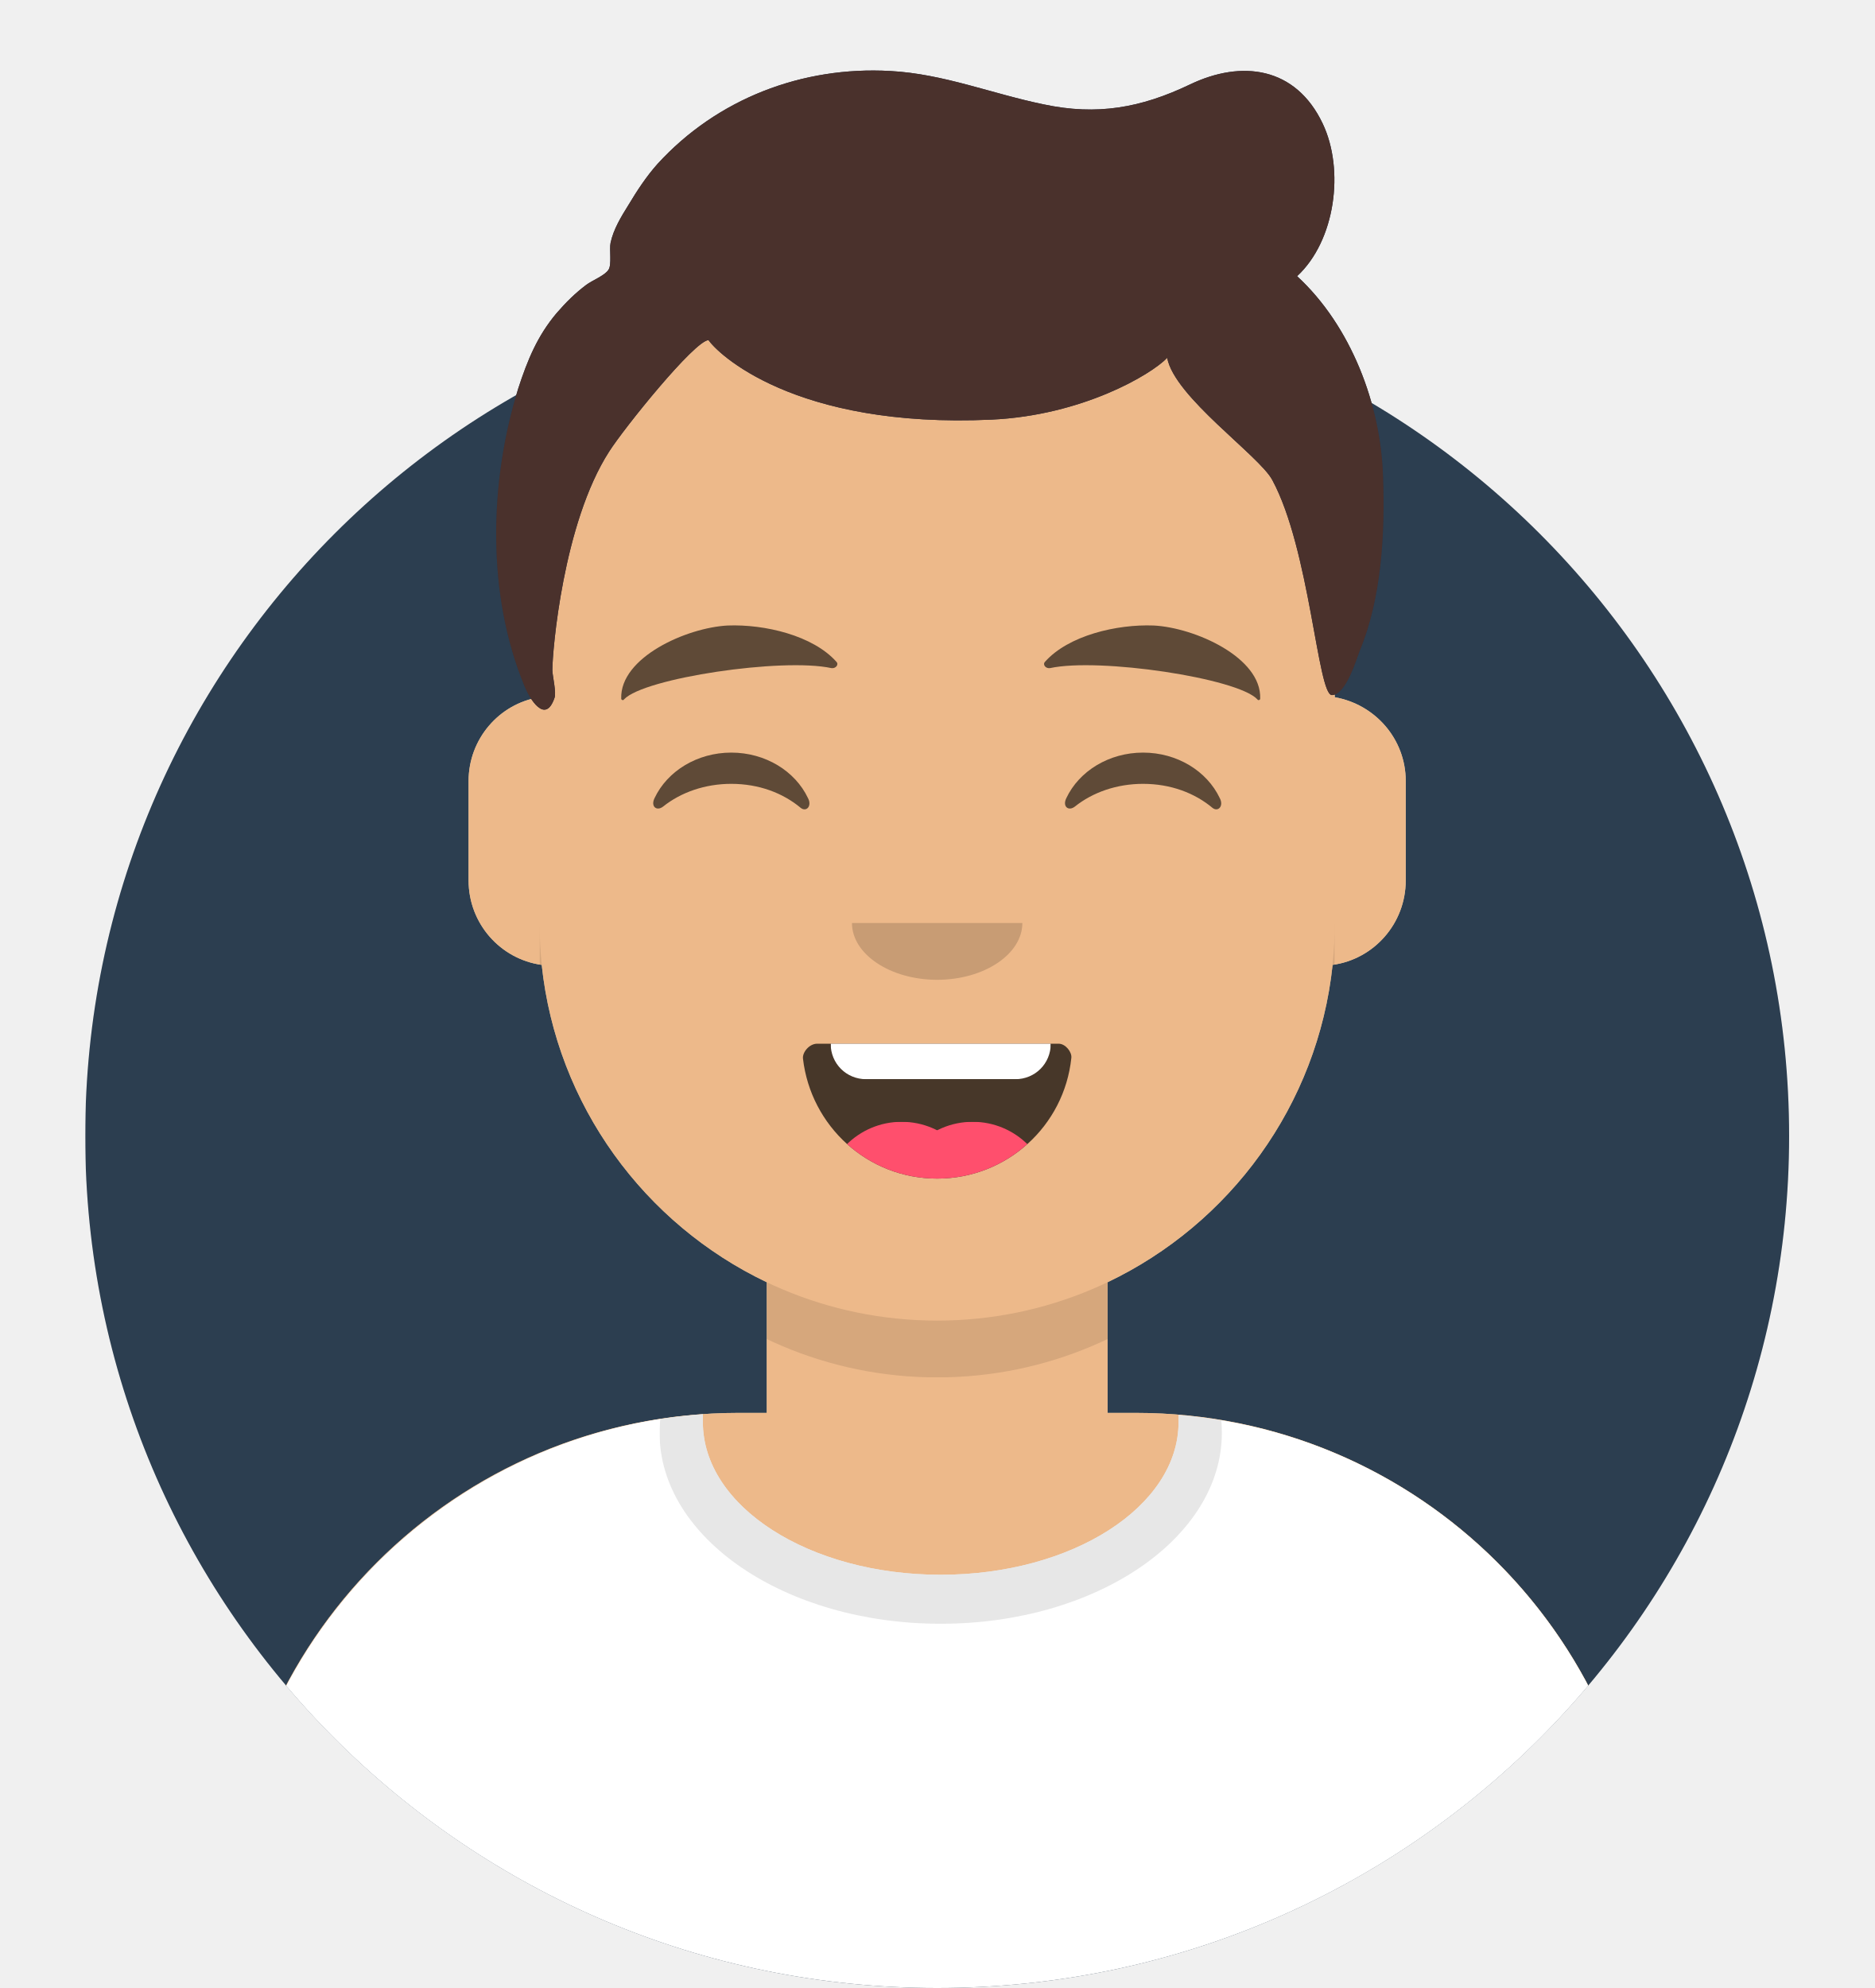
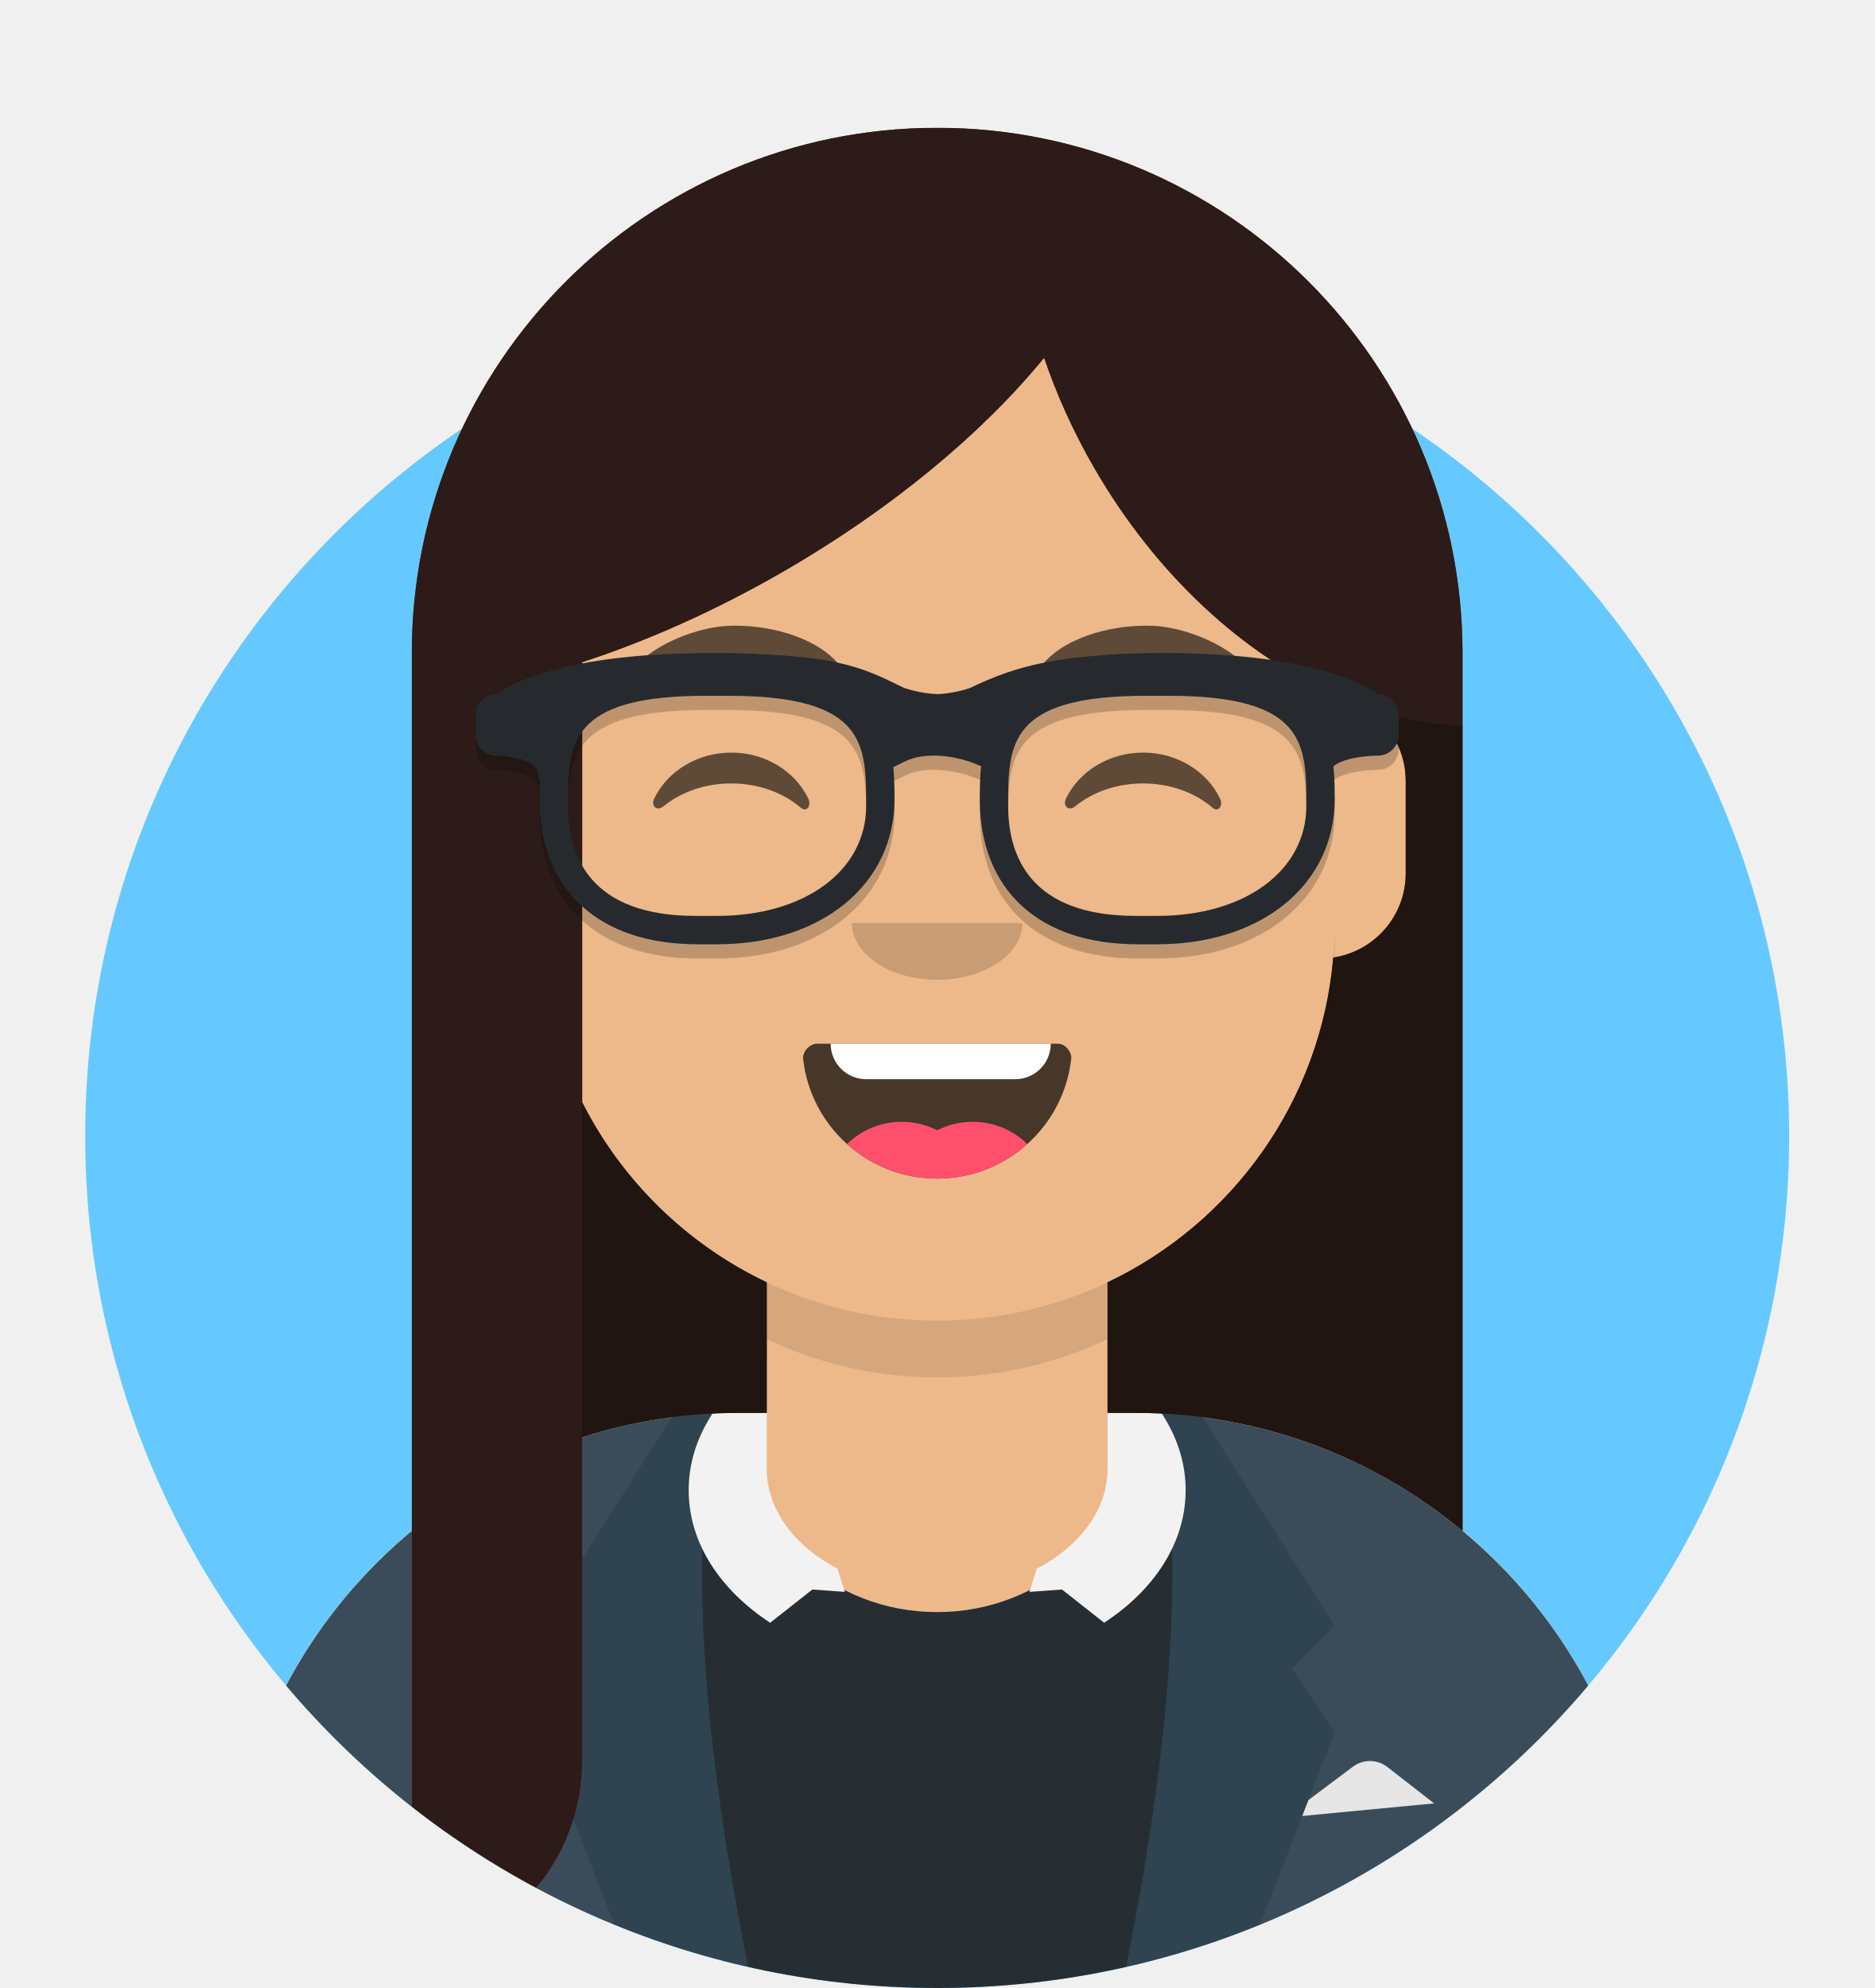
- <svg xmlns="http://www.w3.org/2000/svg" version="1.1" id="Layer_1" x="0px" y="0px" viewBox="0 0 264 280" style="enable-background:new 0 0 264 280;" xml:space="preserve">
-   <style type="text/css">
- 	.st0{fill-rule:evenodd;clip-rule:evenodd;fill:#E6E6E6;}
- 	.st1{filter:url(#Adobe_OpacityMaskFilter);}
- 	.st2{fill-rule:evenodd;clip-rule:evenodd;fill:#FFFFFF;}
- 	.st3{mask:url(#mask-2_1_);}
- 	.st4{fill-rule:evenodd;clip-rule:evenodd;fill:#2C3E50;}
- 	.st5{filter:url(#Adobe_OpacityMaskFilter_1_);}
- 	.st6{mask:url(#mask-4_1_);}
- 	.st7{fill-rule:evenodd;clip-rule:evenodd;fill:#D0C6AC;}
- 	.st8{filter:url(#Adobe_OpacityMaskFilter_2_);}
- 	.st9{mask:url(#mask-6_1_);}
- 	.st10{fill-rule:evenodd;clip-rule:evenodd;fill:#EDB98A;}
- 	.st11{filter:url(#Adobe_OpacityMaskFilter_3_);}
- 	.st12{mask:url(#mask-6_2_);fill-rule:evenodd;clip-rule:evenodd;fill-opacity:0.1;}
- 	.st13{filter:url(#Adobe_OpacityMaskFilter_4_);}
- 	.st14{mask:url(#react-mask-952_1_);}
- 	.st15{filter:url(#Adobe_OpacityMaskFilter_5_);}
- 	.st16{opacity:0.6;mask:url(#react-mask-952_2_);}
- 	.st17{fill-rule:evenodd;clip-rule:evenodd;fill-opacity:0.16;}
- 	.st18{fill-rule:evenodd;clip-rule:evenodd;fill-opacity:0.7;}
- 	.st19{filter:url(#Adobe_OpacityMaskFilter_6_);}
- 	.st20{mask:url(#react-mask-934_1_);fill-rule:evenodd;clip-rule:evenodd;fill:#FFFFFF;}
- 	.st21{filter:url(#Adobe_OpacityMaskFilter_7_);}
- 	.st22{mask:url(#react-mask-934_2_);}
- 	.st23{fill-rule:evenodd;clip-rule:evenodd;fill:#FF4F6D;}
- 	.st24{fill-rule:evenodd;clip-rule:evenodd;fill-opacity:0.6;}
- 	.st25{filter:url(#Adobe_OpacityMaskFilter_8_);}
- 	.st26{mask:url(#react-mask-925_1_);}
- 	.st27{fill-rule:evenodd;clip-rule:evenodd;fill:#28354B;}
- 	.st28{filter:url(#Adobe_OpacityMaskFilter_9_);}
- 	.st29{mask:url(#react-mask-924_1_);}
- 	.st30{fill-rule:evenodd;clip-rule:evenodd;fill:#4A312C;}
- </style>
-   <g>
-     <g transform="translate(-825, -1100)">
+ <svg xmlns="http://www.w3.org/2000/svg" xmlns:xlink="http://www.w3.org/1999/xlink" width="264px" height="280px" viewBox="0 0 264 280" version="1.1">
+   <defs>
+     <circle id="react-path-1" cx="120" cy="120" r="120" />
+     <path d="M12,160 C12,226.274 65.726,280 132,280 C198.274,280 252,226.274 252,160 L264,160 L264,-1.42108547e-14 L-3.19744231e-14,-1.42108547e-14 L-3.19744231e-14,160 L12,160 Z" id="react-path-2" />
+     <path d="M124,144.611 L124,163 L128,163 L128,163 C167.765,163 200,195.235 200,235 L200,244 L0,244 L0,235 C-4.86974701e-15,195.235 32.235,163 72,163 L72,163 L76,163 L76,144.611 C58.763,136.422 46.372,119.687 44.305,99.881 C38.48,99.058 34,94.052 34,88 L34,74 C34,68.054 38.325,63.118 44,62.166 L44,56 L44,56 C44,25.072 69.072,5.68137151e-15 100,0 L100,0 L100,0 C130.928,-5.68137151e-15 156,25.072 156,56 L156,62.166 C161.675,63.118 166,68.054 166,74 L166,88 C166,94.052 161.52,99.058 155.695,99.881 C153.628,119.687 141.237,136.422 124,144.611 Z" id="react-path-3" />
+   </defs>
+   <g id="Avataaar" stroke="none" stroke-width="1" fill="none" fill-rule="evenodd">
+     <g transform="translate(-825, -1100)" id="Avataaar/Circle">
      <g transform="translate(825, 1100)">
-         <g id="Circle" transform="translate(12, 40)">
-           <g id="Circle-Background">
-             <circle class="st0" cx="120" cy="120" r="120" />
-           </g>
-           <defs>
-             <filter id="Adobe_OpacityMaskFilter" filterUnits="userSpaceOnUse" x="0" y="0" width="240" height="240">
-               <feColorMatrix type="matrix" values="1 0 0 0 0  0 1 0 0 0  0 0 1 0 0  0 0 0 1 0" />
-             </filter>
-           </defs>
-           <mask maskUnits="userSpaceOnUse" x="0" y="0" width="240" height="240" id="mask-2_1_">
-             <g class="st1">
-               <circle id="path-1_1_" class="st2" cx="120" cy="120" r="120" />
-             </g>
+         <g id="Circle" stroke-width="1" fill-rule="evenodd" transform="translate(12, 40)">
+           <mask id="react-mask-4" fill="white">
+             <use xlink:href="#react-path-1" />
          </mask>
-           <g class="st3">
-             <rect class="st4" width="240" height="240" />
+           <use id="Circle-Background" fill="#E6E6E6" xlink:href="#react-path-1" />
+           <g id="Color/Palette/Blue-01" mask="url(#react-mask-4)" fill="#65C9FF">
+             <rect id="🖍Color" x="0" y="0" width="240" height="240" />
          </g>
        </g>
-         <g id="Mask">
- 			</g>
-         <defs>
-           <filter id="Adobe_OpacityMaskFilter_1_" filterUnits="userSpaceOnUse" x="-1" y="0" width="265" height="280">
-             <feColorMatrix type="matrix" values="1 0 0 0 0  0 1 0 0 0  0 0 1 0 0  0 0 0 1 0" />
-           </filter>
-         </defs>
-         <mask maskUnits="userSpaceOnUse" x="-1" y="0" width="265" height="280" id="mask-4_1_">
-           <g class="st5">
-             <path id="path-3_1_" class="st2" d="M12,160c0,66.3,53.7,120,120,120s120-53.7,120-120h12V0H0v160H12z" />
-           </g>
+         <mask id="react-mask-5" fill="white">
+           <use xlink:href="#react-path-2" />
        </mask>
-         <g id="Avataaar" class="st6">
+         <g id="Mask" />
+         <g id="Avataaar" stroke-width="1" fill-rule="evenodd" mask="url(#react-mask-5)">
          <g id="Body" transform="translate(32, 36)">
-             <g>
-               <path class="st7" d="M124,144.6V163h4l0,0c39.8,0,72,32.2,72,72v9H0v-9c0-39.8,32.2-72,72-72l0,0h4v-18.4        c-17.2-8.2-29.6-24.9-31.7-44.7C38.5,99.1,34,94.1,34,88V74c0-5.9,4.3-10.9,10-11.8V56l0,0c0-30.9,25.1-56,56-56l0,0l0,0        c30.9,0,56,25.1,56,56v6.2c5.7,1,10,5.9,10,11.8v14c0,6.1-4.5,11.1-10.3,11.9C153.6,119.7,141.2,136.4,124,144.6z" />
-             </g>
-             <defs>
-               <filter id="Adobe_OpacityMaskFilter_2_" filterUnits="userSpaceOnUse" x="-32" y="0" width="264" height="244">
-                 <feColorMatrix type="matrix" values="1 0 0 0 0  0 1 0 0 0  0 0 1 0 0  0 0 0 1 0" />
-               </filter>
-             </defs>
-             <mask maskUnits="userSpaceOnUse" x="-32" y="0" width="264" height="244" id="mask-6_1_">
-               <g class="st8">
-                 <path id="path-5_1_" class="st2" d="M124,144.6V163h4l0,0c39.8,0,72,32.2,72,72v9H0v-9c0-39.8,32.2-72,72-72l0,0h4v-18.4         c-17.2-8.2-29.6-24.9-31.7-44.7C38.5,99.1,34,94.1,34,88V74c0-5.9,4.3-10.9,10-11.8V56l0,0c0-30.9,25.1-56,56-56l0,0l0,0         c30.9,0,56,25.1,56,56v6.2c5.7,1,10,5.9,10,11.8v14c0,6.1-4.5,11.1-10.3,11.9C153.6,119.7,141.2,136.4,124,144.6z" />
-               </g>
+             <mask id="react-mask-6" fill="white">
+               <use xlink:href="#react-path-3" />
            </mask>
-             <g class="st9">
-               <g id="Color" transform="translate(-32, 0)">
-                 <rect class="st10" width="264" height="244" />
+             <use fill="#D0C6AC" xlink:href="#react-path-3" />
+             <g id="Skin/👶🏽-03-Brown" mask="url(#react-mask-6)" fill="#EDB98A">
+               <g transform="translate(0, 0)" id="Color">
+                 <rect x="0" y="0" width="264" height="280" />
              </g>
            </g>
+             <path d="M156,79 L156,102 C156,132.928 130.928,158 100,158 C69.072,158 44,132.928 44,102 L44,79 L44,94 C44,124.928 69.072,150 100,150 C130.928,150 156,124.928 156,94 L156,79 Z" id="Neck-Shadow" fill-opacity="0.1" fill="#000000" mask="url(#react-mask-6)" />
+           </g>
+           <g id="Clothing/Blazer-+-Sweater" transform="translate(0, 170)">
            <defs>
-               <filter id="Adobe_OpacityMaskFilter_3_" filterUnits="userSpaceOnUse" x="44" y="79" width="112" height="79">
-                 <feColorMatrix type="matrix" values="1 0 0 0 0  0 1 0 0 0  0 0 1 0 0  0 0 0 1 0" />
-               </filter>
+               <path d="M105.192,29.052 L104,29.052 L104,29.052 C64.235,29.052 32,61.287 32,101.052 L32,110 L232,110 L232,101.052 C232,61.287 199.765,29.052 160,29.052 L160,29.052 L158.808,29.052 C158.935,30.035 159,31.036 159,32.052 C159,45.859 146.912,57.052 132,57.052 C117.088,57.052 105,45.859 105,32.052 C105,31.036 105.065,30.035 105.192,29.052 Z" id="react-path-89" />
            </defs>
-             <mask maskUnits="userSpaceOnUse" x="44" y="79" width="112" height="79" id="mask-6_2_">
-               <g class="st11">
-                 <path id="path-5_2_" class="st2" d="M124,144.6V163h4l0,0c39.8,0,72,32.2,72,72v9H0v-9c0-39.8,32.2-72,72-72l0,0h4v-18.4         c-17.2-8.2-29.6-24.9-31.7-44.7C38.5,99.1,34,94.1,34,88V74c0-5.9,4.3-10.9,10-11.8V56l0,0c0-30.9,25.1-56,56-56l0,0l0,0         c30.9,0,56,25.1,56,56v6.2c5.7,1,10,5.9,10,11.8v14c0,6.1-4.5,11.1-10.3,11.9C153.6,119.7,141.2,136.4,124,144.6z" />
-               </g>
+             <mask id="react-mask-90" fill="white">
+               <use xlink:href="#react-path-89" />
            </mask>
-             <path id="Neck-Shadow" class="st12" d="M156,79v23c0,30.9-25.1,56-56,56s-56-25.1-56-56V79v15c0,30.9,25.1,56,56,56       s56-25.1,56-56V79z" />
+             <use id="Clothes" fill="#E6E6E6" fill-rule="evenodd" xlink:href="#react-path-89" />
+             <g id="Color/Palette/Black" mask="url(#react-mask-90)" fill-rule="evenodd" fill="#262E33">
+               <rect id="🖍Color" x="0" y="0" width="264" height="110" />
+             </g>
+             <g id="Blazer" stroke-width="1" fill-rule="evenodd" transform="translate(32, 28)">
+               <path d="M68.785,1.122 C30.512,2.804 1.24427139e-14,34.365 0,73.052 L0,82 L69.362,82 C65.961,69.92 64,55.709 64,40.5 C64,26.173 65.74,12.731 68.785,1.122 Z M131.638,82 L200,82 L200,73.052 C200,34.707 170.025,3.363 132.229,1.174 C135.265,12.771 137,26.194 137,40.5 C137,55.709 135.039,69.92 131.638,82 Z" id="Saco" fill="#3A4C5A" />
+               <path d="M149,58 L158.556,50.833 L158.556,50.833 C159.999,49.751 161.988,49.768 163.412,50.876 L170,56 L149,58 Z" id="Pocket-hanky" fill="#E6E6E6" />
+               <path d="M69,1.13686838e-13 C65,19.333 66.667,46.667 74,82 L58,82 L44,46 L50,37 L44,31 L63,1 C65.028,0.369 67.028,0.036 69,1.13686838e-13 Z" id="Wing" fill="#2F4351" />
+               <path d="M151,1.13686838e-13 C147,19.333 148.667,46.667 156,82 L140,82 L126,46 L132,37 L126,31 L145,1 C147.028,0.369 149.028,0.036 151,1.13686838e-13 Z" id="Wing" fill="#2F4351" transform="translate(141, 41) scale(-1, 1) translate(-141, -41) " />
+             </g>
+             <path d="M156,21.539 C162.772,26.136 167,32.656 167,39.888 C167,47.289 162.572,53.945 155.52,58.556 L149.579,53.876 L145,54.208 L146,51.057 L145.922,50.996 C152.022,47.853 156,42.7 156,36.877 L156,21.539 Z M108,21.539 C101.228,26.136 97,32.656 97,39.888 C97,47.289 101.428,53.945 108.48,58.556 L114.421,53.876 L119,54.208 L118,51.057 L118.078,50.996 C111.978,47.853 108,42.7 108,36.877 L108,21.539 Z" id="Collar" fill="#F2F2F2" fill-rule="evenodd" />
          </g>
-           <g transform="translate(0, 170)">
-             <g id="Clothes">
-               <path class="st0" d="M166,29.3c37,3,66,34,66,71.8v8.9H32v-8.9C32,63,61.6,31.8,99,29.2c0,0.4,0,0.7,0,1.1        c0,11.9,15,21.5,33.5,21.5S166,42.2,166,30.3C166,30,166,29.6,166,29.3z" />
-             </g>
-             <defs>
-               <filter id="Adobe_OpacityMaskFilter_4_" filterUnits="userSpaceOnUse" x="0" y="0" width="264" height="110">
-                 <feColorMatrix type="matrix" values="1 0 0 0 0  0 1 0 0 0  0 0 1 0 0  0 0 0 1 0" />
-               </filter>
-             </defs>
-             <mask maskUnits="userSpaceOnUse" x="0" y="0" width="264" height="110" id="react-mask-952_1_">
-               <g class="st13">
-                 <path id="react-path-951_1_" class="st2" d="M166,29.3c37,3,66,34,66,71.8v8.9H32v-8.9C32,63,61.6,31.8,99,29.2         c0,0.4,0,0.7,0,1.1c0,11.9,15,21.5,33.5,21.5S166,42.2,166,30.3C166,30,166,29.6,166,29.3z" />
-               </g>
-             </mask>
-             <g class="st14">
-               <rect class="st2" width="264" height="110" />
-             </g>
-             <defs>
-               <filter id="Adobe_OpacityMaskFilter_5_" filterUnits="userSpaceOnUse" x="92.9" y="4.9" width="79.3" height="53.8">
-                 <feColorMatrix type="matrix" values="1 0 0 0 0  0 1 0 0 0  0 0 1 0 0  0 0 0 1 0" />
-               </filter>
-             </defs>
-             <mask maskUnits="userSpaceOnUse" x="92.9" y="4.9" width="79.3" height="53.8" id="react-mask-952_2_">
-               <g class="st15">
-                 <path id="react-path-951_2_" class="st2" d="M166,29.3c37,3,66,34,66,71.8v8.9H32v-8.9C32,63,61.6,31.8,99,29.2         c0,0.4,0,0.7,0,1.1c0,11.9,15,21.5,33.5,21.5S166,42.2,166,30.3C166,30,166,29.6,166,29.3z" />
-               </g>
-             </mask>
-             <g id="Shadowy" class="st16">
-               <g transform="translate(92, 4)">
-                 <ellipse class="st17" cx="40.5" cy="27.8" rx="39.6" ry="26.9" />
-               </g>
-             </g>
-           </g>
-           <g id="Face" transform="translate(76, 82)">
-             <g transform="translate(2, 52)">
-               <g id="Mouth">
-                 <path class="st18" d="M35.1,15.1C36.2,24.6,44.2,32,54,32c9.8,0,17.9-7.4,18.9-17c0.1-0.8-0.8-2-1.8-2c-14.9,0-26.3,0-34,0         C36,13,35,14.2,35.1,15.1z" />
-               </g>
+           <g id="Face" transform="translate(76, 82)" fill="#000000">
+             <g id="Mouth/Smile" transform="translate(2, 52)">
              <defs>
-                 <filter id="Adobe_OpacityMaskFilter_6_" filterUnits="userSpaceOnUse" x="39" y="2" width="31" height="16">
-                   <feColorMatrix type="matrix" values="1 0 0 0 0  0 1 0 0 0  0 0 1 0 0  0 0 0 1 0" />
-                 </filter>
+                 <path d="M35.118,15.128 C36.176,24.62 44.226,32 54,32 C63.804,32 71.874,24.574 72.892,15.04 C72.974,14.273 72.117,13 71.043,13 C56.149,13 44.738,13 37.087,13 C36.007,13 35.012,14.178 35.118,15.128 Z" id="react-path-105" />
              </defs>
-               <mask maskUnits="userSpaceOnUse" x="39" y="2" width="31" height="16" id="react-mask-934_1_">
-                 <g class="st19">
-                   <path id="react-path-933_1_" class="st2" d="M35.1,15.1C36.2,24.6,44.2,32,54,32c9.8,0,17.9-7.4,18.9-17          c0.1-0.8-0.8-2-1.8-2c-14.9,0-26.3,0-34,0C36,13,35,14.2,35.1,15.1z" />
-                 </g>
+               <mask id="react-mask-106" fill="white">
+                 <use xlink:href="#react-path-105" />
              </mask>
-               <path id="Teeth" class="st20" d="M44,2h21c2.8,0,5,2.2,5,5v6c0,2.8-2.2,5-5,5H44c-2.8,0-5-2.2-5-5V7C39,4.2,41.2,2,44,2z" />
-               <defs>
-                 <filter id="Adobe_OpacityMaskFilter_7_" filterUnits="userSpaceOnUse" x="38" y="24" width="32" height="22">
-                   <feColorMatrix type="matrix" values="1 0 0 0 0  0 1 0 0 0  0 0 1 0 0  0 0 0 1 0" />
-                 </filter>
-               </defs>
-               <mask maskUnits="userSpaceOnUse" x="38" y="24" width="32" height="22" id="react-mask-934_2_">
-                 <g class="st21">
-                   <path id="react-path-933_2_" class="st2" d="M35.1,15.1C36.2,24.6,44.2,32,54,32c9.8,0,17.9-7.4,18.9-17          c0.1-0.8-0.8-2-1.8-2c-14.9,0-26.3,0-34,0C36,13,35,14.2,35.1,15.1z" />
-                 </g>
-               </mask>
-               <g id="Tongue" class="st22">
+               <use id="Mouth" fill-opacity="0.7" fill="#000000" fill-rule="evenodd" xlink:href="#react-path-105" />
+               <rect id="Teeth" fill="#FFFFFF" fill-rule="evenodd" mask="url(#react-mask-106)" x="39" y="2" width="31" height="16" rx="5" />
+               <g id="Tongue" stroke-width="1" fill-rule="evenodd" mask="url(#react-mask-106)" fill="#FF4F6D">
                <g transform="translate(38, 24)">
-                   <circle class="st23" cx="11" cy="11" r="11" />
-                   <circle class="st23" cx="21" cy="11" r="11" />
+                   <circle cx="11" cy="11" r="11" />
+                   <circle cx="21" cy="11" r="11" />
                </g>
              </g>
            </g>
-             <g transform="translate(28, 40)">
-               <path id="Nose" class="st17" d="M16,8c0,4.4,5.4,8,12,8l0,0c6.6,0,12-3.6,12-8" />
+             <g id="Nose/Default" transform="translate(28, 40)" fill-opacity="0.16">
+               <path d="M16,8 C16,12.418 21.373,16 28,16 L28,16 C34.627,16 40,12.418 40,8" id="Nose" />
            </g>
-             <g transform="translate(0, 8)">
-               <path id="Squint" class="st24" d="M16.2,22.4C18,18.6,22.2,16,27,16c4.8,0,9,2.6,10.8,6.4c0.6,1.1-0.2,2-1,1.4        c-2.5-2.1-5.9-3.4-9.8-3.4c-3.7,0-7.1,1.2-9.6,3.2C16.5,24.3,15.6,23.6,16.2,22.4z" />
-               <path class="st24" d="M74.2,22.4C76,18.6,80.2,16,85,16c4.8,0,9,2.6,10.8,6.4c0.6,1.1-0.2,2-1,1.4c-2.5-2.1-5.9-3.4-9.8-3.4        c-3.7,0-7.1,1.2-9.6,3.2C74.5,24.3,73.6,23.6,74.2,22.4z" />
+             <g id="Eyes/Happy-😁" transform="translate(0, 8)" fill-opacity="0.6">
+               <path d="M16.16,22.447 C18.007,18.649 22.164,16 26.998,16 C31.814,16 35.959,18.63 37.815,22.407 C38.367,23.529 37.582,24.447 36.791,23.767 C34.34,21.66 30.859,20.344 26.998,20.344 C23.257,20.344 19.874,21.579 17.438,23.572 C16.547,24.3 15.62,23.558 16.16,22.447 Z" id="Squint" />
+               <path d="M74.16,22.447 C76.007,18.649 80.164,16 84.998,16 C89.814,16 93.959,18.63 95.815,22.407 C96.367,23.529 95.582,24.447 94.791,23.767 C92.34,21.66 88.859,20.344 84.998,20.344 C81.257,20.344 77.874,21.579 75.438,23.572 C74.547,24.3 73.62,23.558 74.16,22.447 Z" id="Squint" />
            </g>
-             <g>
-               <path id="Eyebrow" class="st24" d="M26.5,6.1c-5.8,0.3-15.2,4.5-15,10.3c0,0.2,0.3,0.3,0.4,0.1c2.8-3,22.3-5.9,29.2-4.4        c0.6,0.1,1.1-0.5,0.7-0.9C38.5,7.5,31.7,5.9,26.5,6.1" />
-               <path class="st24" d="M86.5,6.1c5.8,0.3,15.2,4.5,15,10.3c0,0.2-0.3,0.3-0.4,0.1c-2.8-3-22.3-5.9-29.2-4.4        c-0.6,0.1-1.1-0.5-0.7-0.9C74.5,7.5,81.3,5.9,86.5,6.1" />
+             <g id="Eyebrow/Natural/Default-Natural" fill-opacity="0.6">
+               <path d="M26.039,6.21 C20.278,6.983 11.293,12.005 12.044,17.818 C12.069,18.008 12.357,18.067 12.481,17.908 C14.967,14.72 34.193,10.037 41.194,11.015 C41.835,11.104 42.258,10.443 41.821,10.03 C38.077,6.495 31.2,5.512 26.039,6.21" id="Eyebrow" transform="translate(27, 12) rotate(5) translate(-27, -12) " />
+               <path d="M85.039,6.21 C79.278,6.983 70.293,12.005 71.044,17.818 C71.069,18.008 71.357,18.067 71.481,17.908 C73.967,14.72 93.193,10.037 100.194,11.015 C100.835,11.104 101.258,10.443 100.821,10.03 C97.077,6.495 90.2,5.512 85.039,6.21" id="Eyebrow" transform="translate(86, 12) scale(-1, 1) rotate(5) translate(-86, -12) " />
            </g>
          </g>
-           <g id="Top">
+           <g id="Top" stroke-width="1" fill-rule="evenodd">
            <defs>
-               <filter id="Adobe_OpacityMaskFilter_8_" filterUnits="userSpaceOnUse" x="-1" y="0" width="264" height="280">
-                 <feColorMatrix type="matrix" values="1 0 0 0 0  0 1 0 0 0  0 0 1 0 0  0 0 0 1 0" />
-               </filter>
+               <rect id="react-path-53" x="0" y="0" width="264" height="280" />
+               <path d="M133.506,81.335 C137.364,83.331 140,87.357 140,92 L140,105 C140,111.019 135.569,116.002 129.791,116.867 C128.048,137.115 115.531,154.283 98,162.611 L98,162.611 L98,181 L102,181 C119.491,181 135.525,187.237 148,197.608 L148,74 C148,53.565 139.717,35.065 126.326,21.674 C112.935,8.283 94.435,-3.55271368e-15 74,0 C33.131,7.10542736e-15 -7.10542736e-15,33.131 0,74 L0,257.716 C13.569,255.776 24,244.106 24,230 L24,184.423 C30.935,182.2 38.327,181 46,181 L50,181 L50,162.611 C38.773,157.277 29.602,148.318 24,137.246 L24,75.266 C33.147,72.291 42.778,68.017 52.342,62.495 C67.745,53.602 80.431,42.941 89.066,32.397 C90.831,37.595 93.175,42.801 96.11,47.885 C104.878,63.071 117.224,74.234 130,79.917 L130,80.166 C130.4,80.233 130.794,80.32 131.18,80.426 C131.955,80.749 132.73,81.052 133.506,81.335 Z" id="react-path-54" />
            </defs>
-             <mask maskUnits="userSpaceOnUse" x="-1" y="0" width="264" height="280" id="react-mask-925_1_">
-               <g class="st25">
-                 <rect id="react-path-927_1_" class="st2" width="264" height="280" />
-               </g>
+             <mask id="react-mask-51" fill="white">
+               <use xlink:href="#react-path-53" />
            </mask>
-             <g class="st26">
+             <g id="Mask" />
+             <g id="Top/Long-Hair/Straight" mask="url(#react-mask-51)">
              <g transform="translate(-1, 0)">
-                 <g id="Short-Hair">
-                   <path class="st27" d="M183.7,38.9c5.4-5,6.7-15,3.6-21.5c-3.8-8-11.4-9-18.7-5.5c-6.9,3.3-13.1,4.4-20.6,2.8          c-7.3-1.5-14.1-4.3-21.6-4.7C114,9.3,102,13.9,93.6,23.1c-1.6,1.8-2.9,3.8-4.1,5.8c-1,1.6-2.1,3.4-2.5,5.3          c-0.2,0.9,0.2,3.1-0.3,3.8c-0.5,0.8-2.3,1.5-3.1,2.1c-1.6,1.2-2.9,2.5-4.2,4c-2.7,3.2-4.1,6.6-5.4,10.6          c-4.1,13.2-4.5,29,0.9,42c0.7,1.7,2.9,5.4,4.2,1.6c0.3-0.7-0.3-3.2-0.3-3.9c0-2.7,1.5-20.7,8-30.8c2.1-3.3,12-15.6,14-15.7          c1.1,1.7,11.9,12.5,39.9,11.2c12.7-0.6,22.4-6.3,24.7-8.7c1,5.5,13,13.8,14.8,17.2c5.3,9.8,6.4,30.3,8.4,30.3          s3.5-5.2,3.9-6.2c3.1-7.4,3.6-16.6,3.3-24.6C195.5,57,191.3,45.9,183.7,38.9z" />
+                 <g id="Hair" stroke-width="1" fill="none" fill-rule="evenodd" transform="translate(59, 18)">
+                   <mask id="react-mask-52" fill="white">
+                     <use xlink:href="#react-path-54" />
+                   </mask>
+                   <use id="Mask-Hair" fill="#944F23" xlink:href="#react-path-54" />
+                   <g id="Skin/👶🏽-03-Brown" mask="url(#react-mask-52)" fill="#2C1B18">
+                     <g transform="translate(0, 0) " id="Color">
+                       <rect x="0" y="0" width="264" height="280" />
+                     </g>
+                   </g>
                </g>
-                 <defs>
-                   <filter id="Adobe_OpacityMaskFilter_9_" filterUnits="userSpaceOnUse" x="0" y="0" width="264" height="280">
-                     <feColorMatrix type="matrix" values="1 0 0 0 0  0 1 0 0 0  0 0 1 0 0  0 0 0 1 0" />
-                   </filter>
-                 </defs>
-                 <mask maskUnits="userSpaceOnUse" x="0" y="0" width="264" height="280" id="react-mask-924_1_">
-                   <g class="st28">
-                     <path id="react-path-926_1_" class="st2" d="M183.7,38.9c5.4-5,6.7-15,3.6-21.5c-3.8-8-11.4-9-18.7-5.5           c-6.9,3.3-13.1,4.4-20.6,2.8c-7.3-1.5-14.1-4.3-21.6-4.7C114,9.3,102,13.9,93.6,23.1c-1.6,1.8-2.9,3.8-4.1,5.8           c-1,1.6-2.1,3.4-2.5,5.3c-0.2,0.9,0.2,3.1-0.3,3.8c-0.5,0.8-2.3,1.5-3.1,2.1c-1.6,1.2-2.9,2.5-4.2,4           c-2.7,3.2-4.1,6.6-5.4,10.6c-4.1,13.2-4.5,29,0.9,42c0.7,1.7,2.9,5.4,4.2,1.6c0.3-0.7-0.3-3.2-0.3-3.9           c0-2.7,1.5-20.7,8-30.8c2.1-3.3,12-15.6,14-15.7c1.1,1.7,11.9,12.5,39.9,11.2c12.7-0.6,22.4-6.3,24.7-8.7           c1,5.5,13,13.8,14.8,17.2c5.3,9.8,6.4,30.3,8.4,30.3s3.5-5.2,3.9-6.2c3.1-7.4,3.6-16.6,3.3-24.6           C195.5,57,191.3,45.9,183.7,38.9z" />
-                   </g>
-                 </mask>
-                 <g class="st29">
-                   <g transform="translate(0, 0) ">
-                     <rect class="st30" width="264" height="280" />
+                 <path d="M192.506,99.335 C197.375,101.108 202.263,102.072 207,102.148 L207,102.148 L207,92 C207,71.565 198.717,53.065 185.326,39.674 C198.717,53.065 207,71.565 207,92 L207,215.608 C194.525,205.237 178.491,199 161,199 L157,199 L157,180.611 L157,180.611 C174.531,172.283 187.048,155.115 188.791,134.867 C194.569,134.002 199,129.019 199,123 L199,110 C199,105.357 196.364,101.331 192.506,99.335 Z M190.18,98.426 C189.794,98.32 189.4,98.233 189,98.166 L189,97.917 C189.393,98.092 189.786,98.261 190.18,98.426 Z M83,155.246 C88.602,166.318 97.773,175.277 109,180.611 L109,199 L105,199 C97.327,199 89.935,200.2 83,202.423 L83,155.246 Z" id="Shadow" fill-opacity="0.24" fill="#000000" fill-rule="evenodd" />
+                 <g id="Top/_Resources/Prescription-02" fill="none" transform="translate(62, 85)" stroke-width="1">
+                   <defs>
+                     <filter x="-0.8%" y="-2.4%" width="101.5%" height="109.8%" filterUnits="objectBoundingBox" id="react-filter-67">
+                       <feOffset dx="0" dy="2" in="SourceAlpha" result="shadowOffsetOuter1" />
+                       <feColorMatrix values="0 0 0 0 0   0 0 0 0 0   0 0 0 0 0  0 0 0 0.2 0" type="matrix" in="shadowOffsetOuter1" result="shadowMatrixOuter1" />
+                       <feMerge>
+                         <feMergeNode in="shadowMatrixOuter1" />
+                         <feMergeNode in="SourceGraphic" />
+                       </feMerge>
+                     </filter>
+                   </defs>
+                   <g id="Wayfarers" filter="url(#react-filter-67)" transform="translate(6, 7)" fill="#252C2F">
+                     <path d="M34,41 L31.242,41 C17.315,41 9,33.336 9,20.5 C9,10.127 10.817,0 32.53,0 L35.47,0 C57.183,0 59,10.127 59,20.5 C59,32.569 48.721,41 34,41 Z M32.385,6 C13,6 13,12.841 13,21.502 C13,28.572 16.116,37 30.971,37 L34,37 C46.365,37 55,30.627 55,21.502 C55,12.841 55,6 35.615,6 L32.385,6 Z" id="Left" fill-rule="nonzero" />
+                     <path d="M96,41 L93.242,41 C79.315,41 71,33.336 71,20.5 C71,10.127 72.817,0 94.53,0 L97.47,0 C119.183,0 121,10.127 121,20.5 C121,32.569 110.721,41 96,41 Z M94.385,6 C75,6 75,12.841 75,21.502 C75,28.572 78.119,37 92.971,37 L96,37 C108.365,37 117,30.627 117,21.502 C117,12.841 117,6 97.615,6 L94.385,6 Z" id="Right" fill-rule="nonzero" />
+                     <path d="M2.955,5.772 C3.646,5.096 11.21,0 32.5,0 C50.351,0 54.13,1.853 59.85,4.652 L60.269,4.859 C60.667,4.999 62.7,5.69 65.079,5.766 C67.246,5.673 69.1,5.085 69.642,4.897 C76.17,1.722 82.561,0 97.5,0 C118.79,0 126.354,5.096 127.045,5.772 C128.679,5.772 130,7.062 130,8.657 L130,11.543 C130,13.139 128.679,14.429 127.045,14.429 C127.045,14.429 120.144,14.429 120.144,17.315 C120.144,20.2 118.182,13.139 118.182,11.543 L118.182,8.732 C114.579,7.353 108.128,4.786 97.5,4.786 C85.658,4.786 79.761,6.886 74.702,8.971 L74.759,9.108 L74.756,11.094 L72.539,16.444 L69.8,15.361 C69.556,15.264 69.028,15.09 68.296,14.91 C66.256,14.407 64.159,14.254 62.304,14.634 C61.624,14.774 60.992,14.984 60.413,15.267 L57.77,16.558 L55.127,11.396 L55.244,9.102 L55.325,8.907 C50.962,6.874 46.939,4.786 32.5,4.786 C21.872,4.786 15.422,7.352 11.818,8.731 L11.818,11.543 C11.818,13.139 8.864,20.2 8.864,17.315 C8.864,14.429 2.955,14.429 2.955,14.429 C1.324,14.429 0,13.139 0,11.543 L0,8.657 C0,7.062 1.324,5.772 2.955,5.772 Z" id="Stuff" fill-rule="nonzero" />
                  </g>
                </g>
              </g>
            </g>
          </g>
        </g>
      </g>
    </g>
  </g>
</svg>
